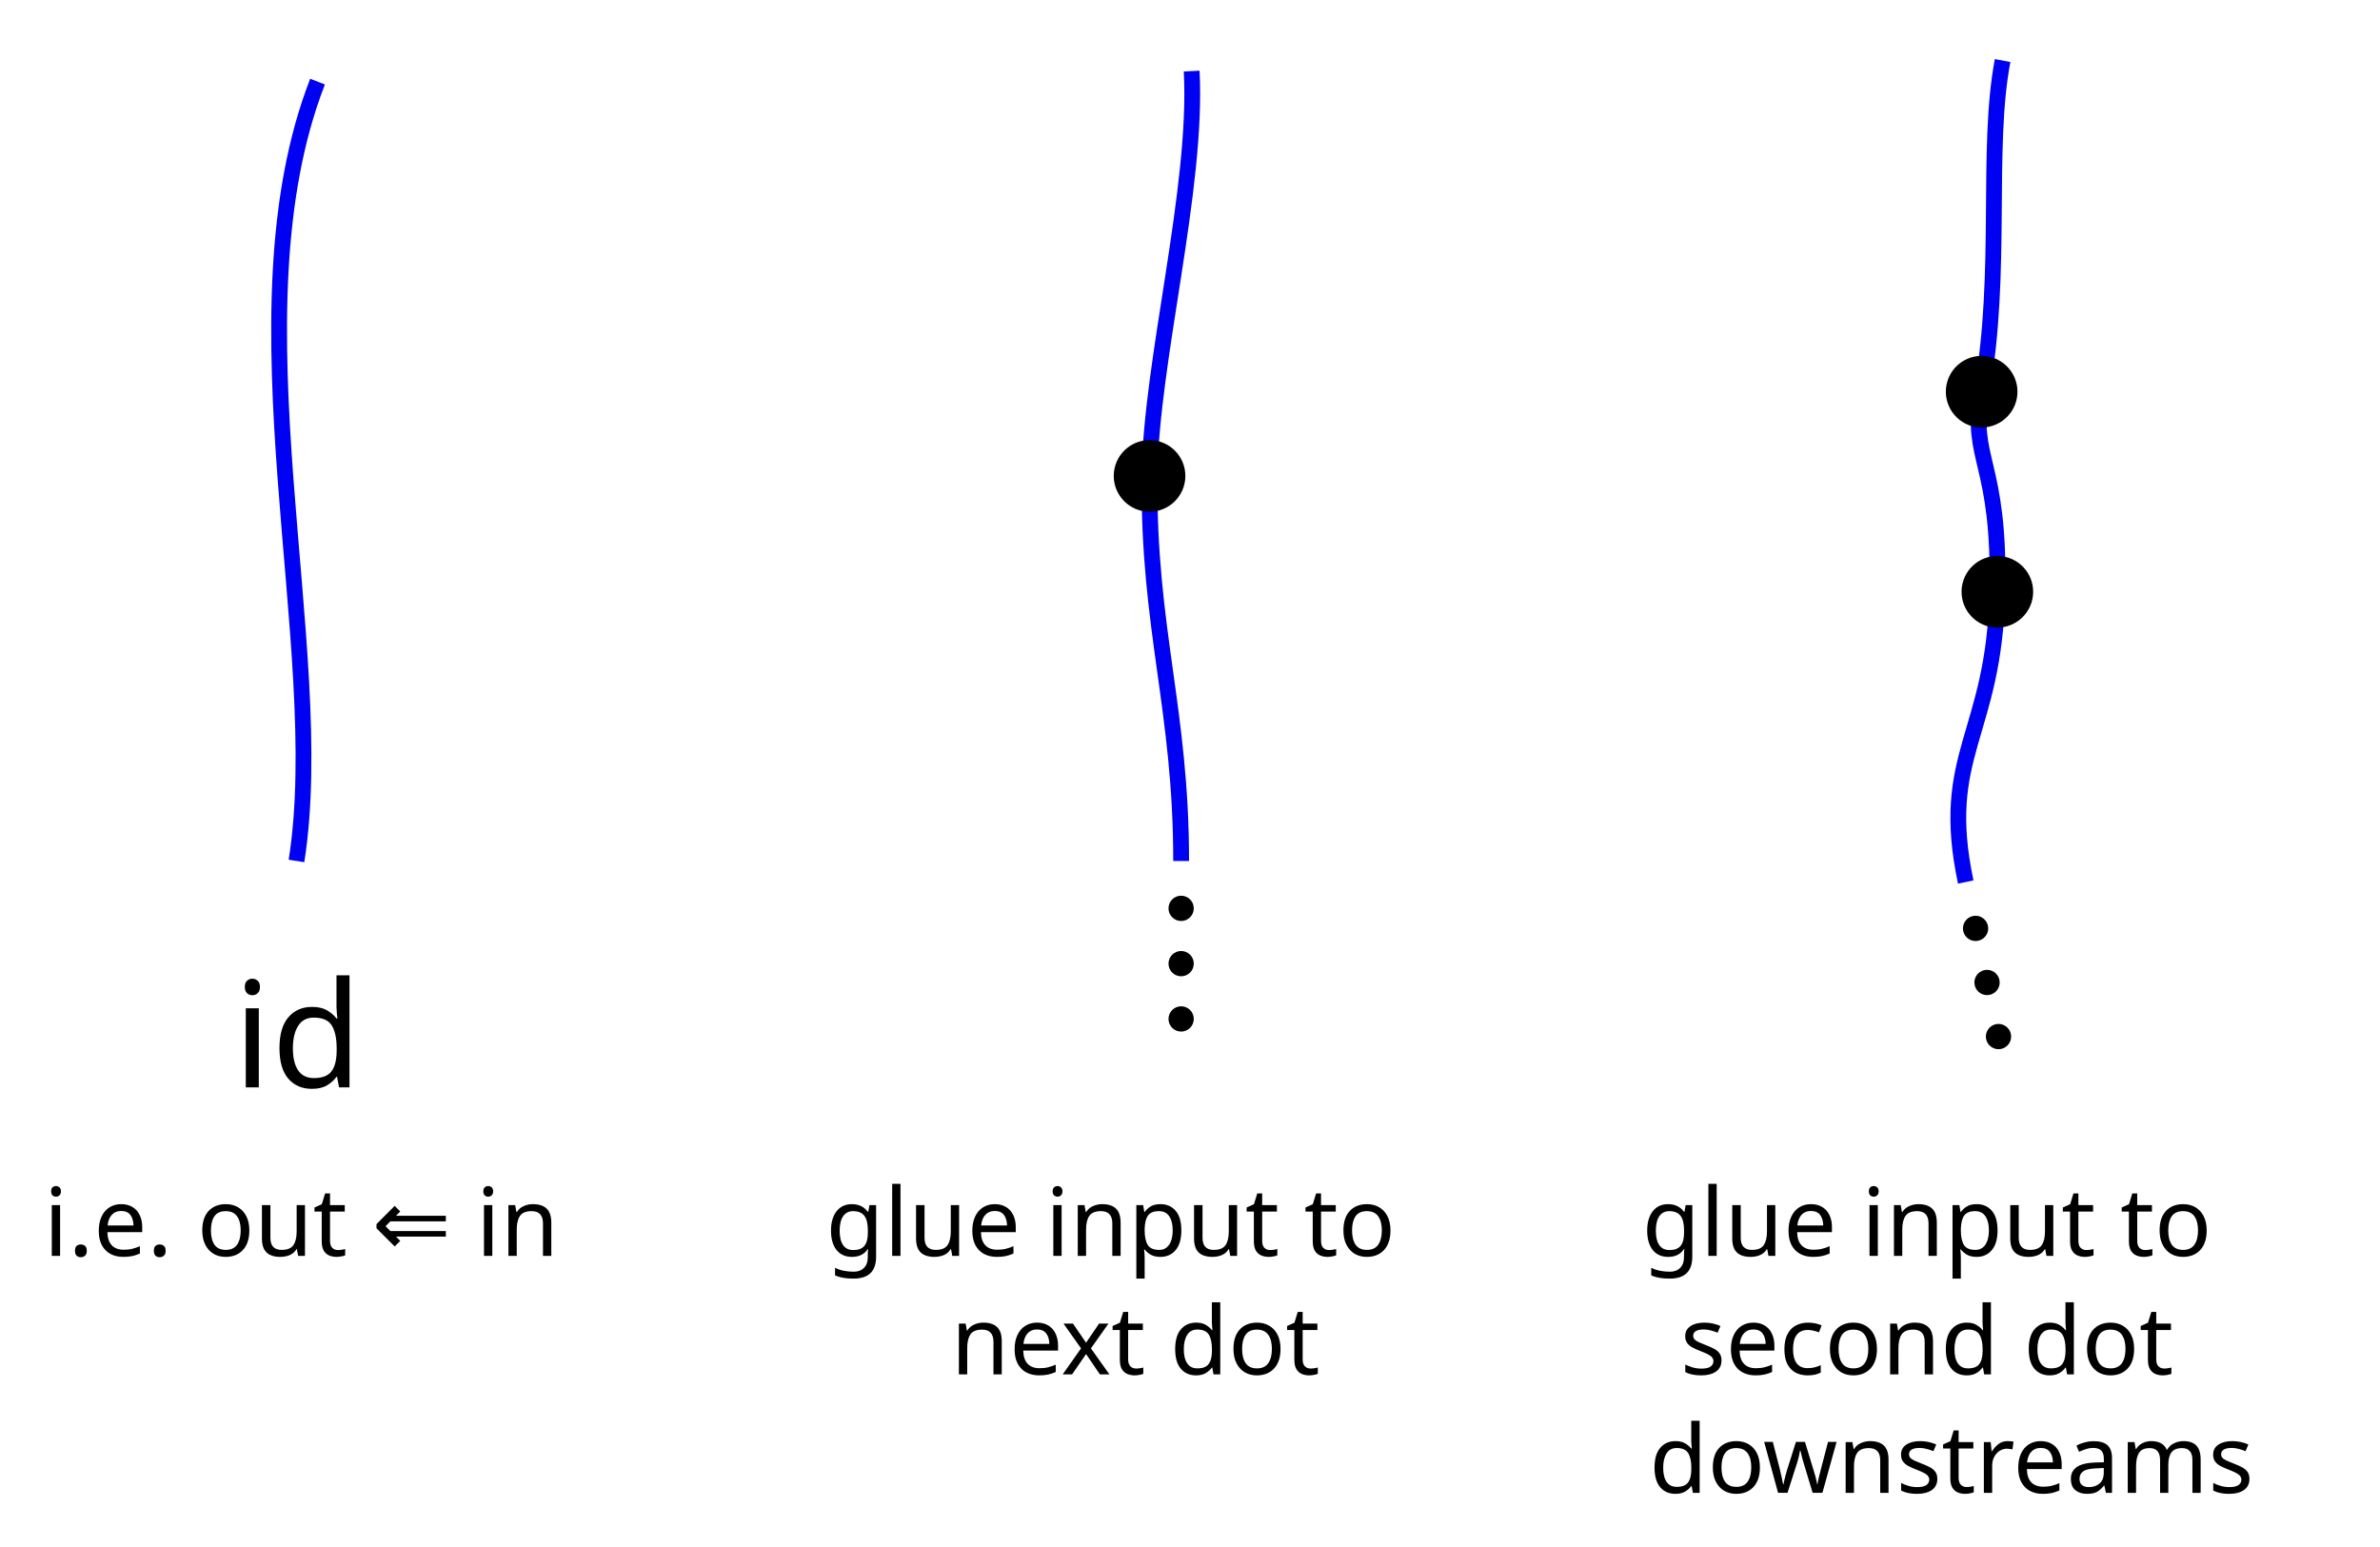
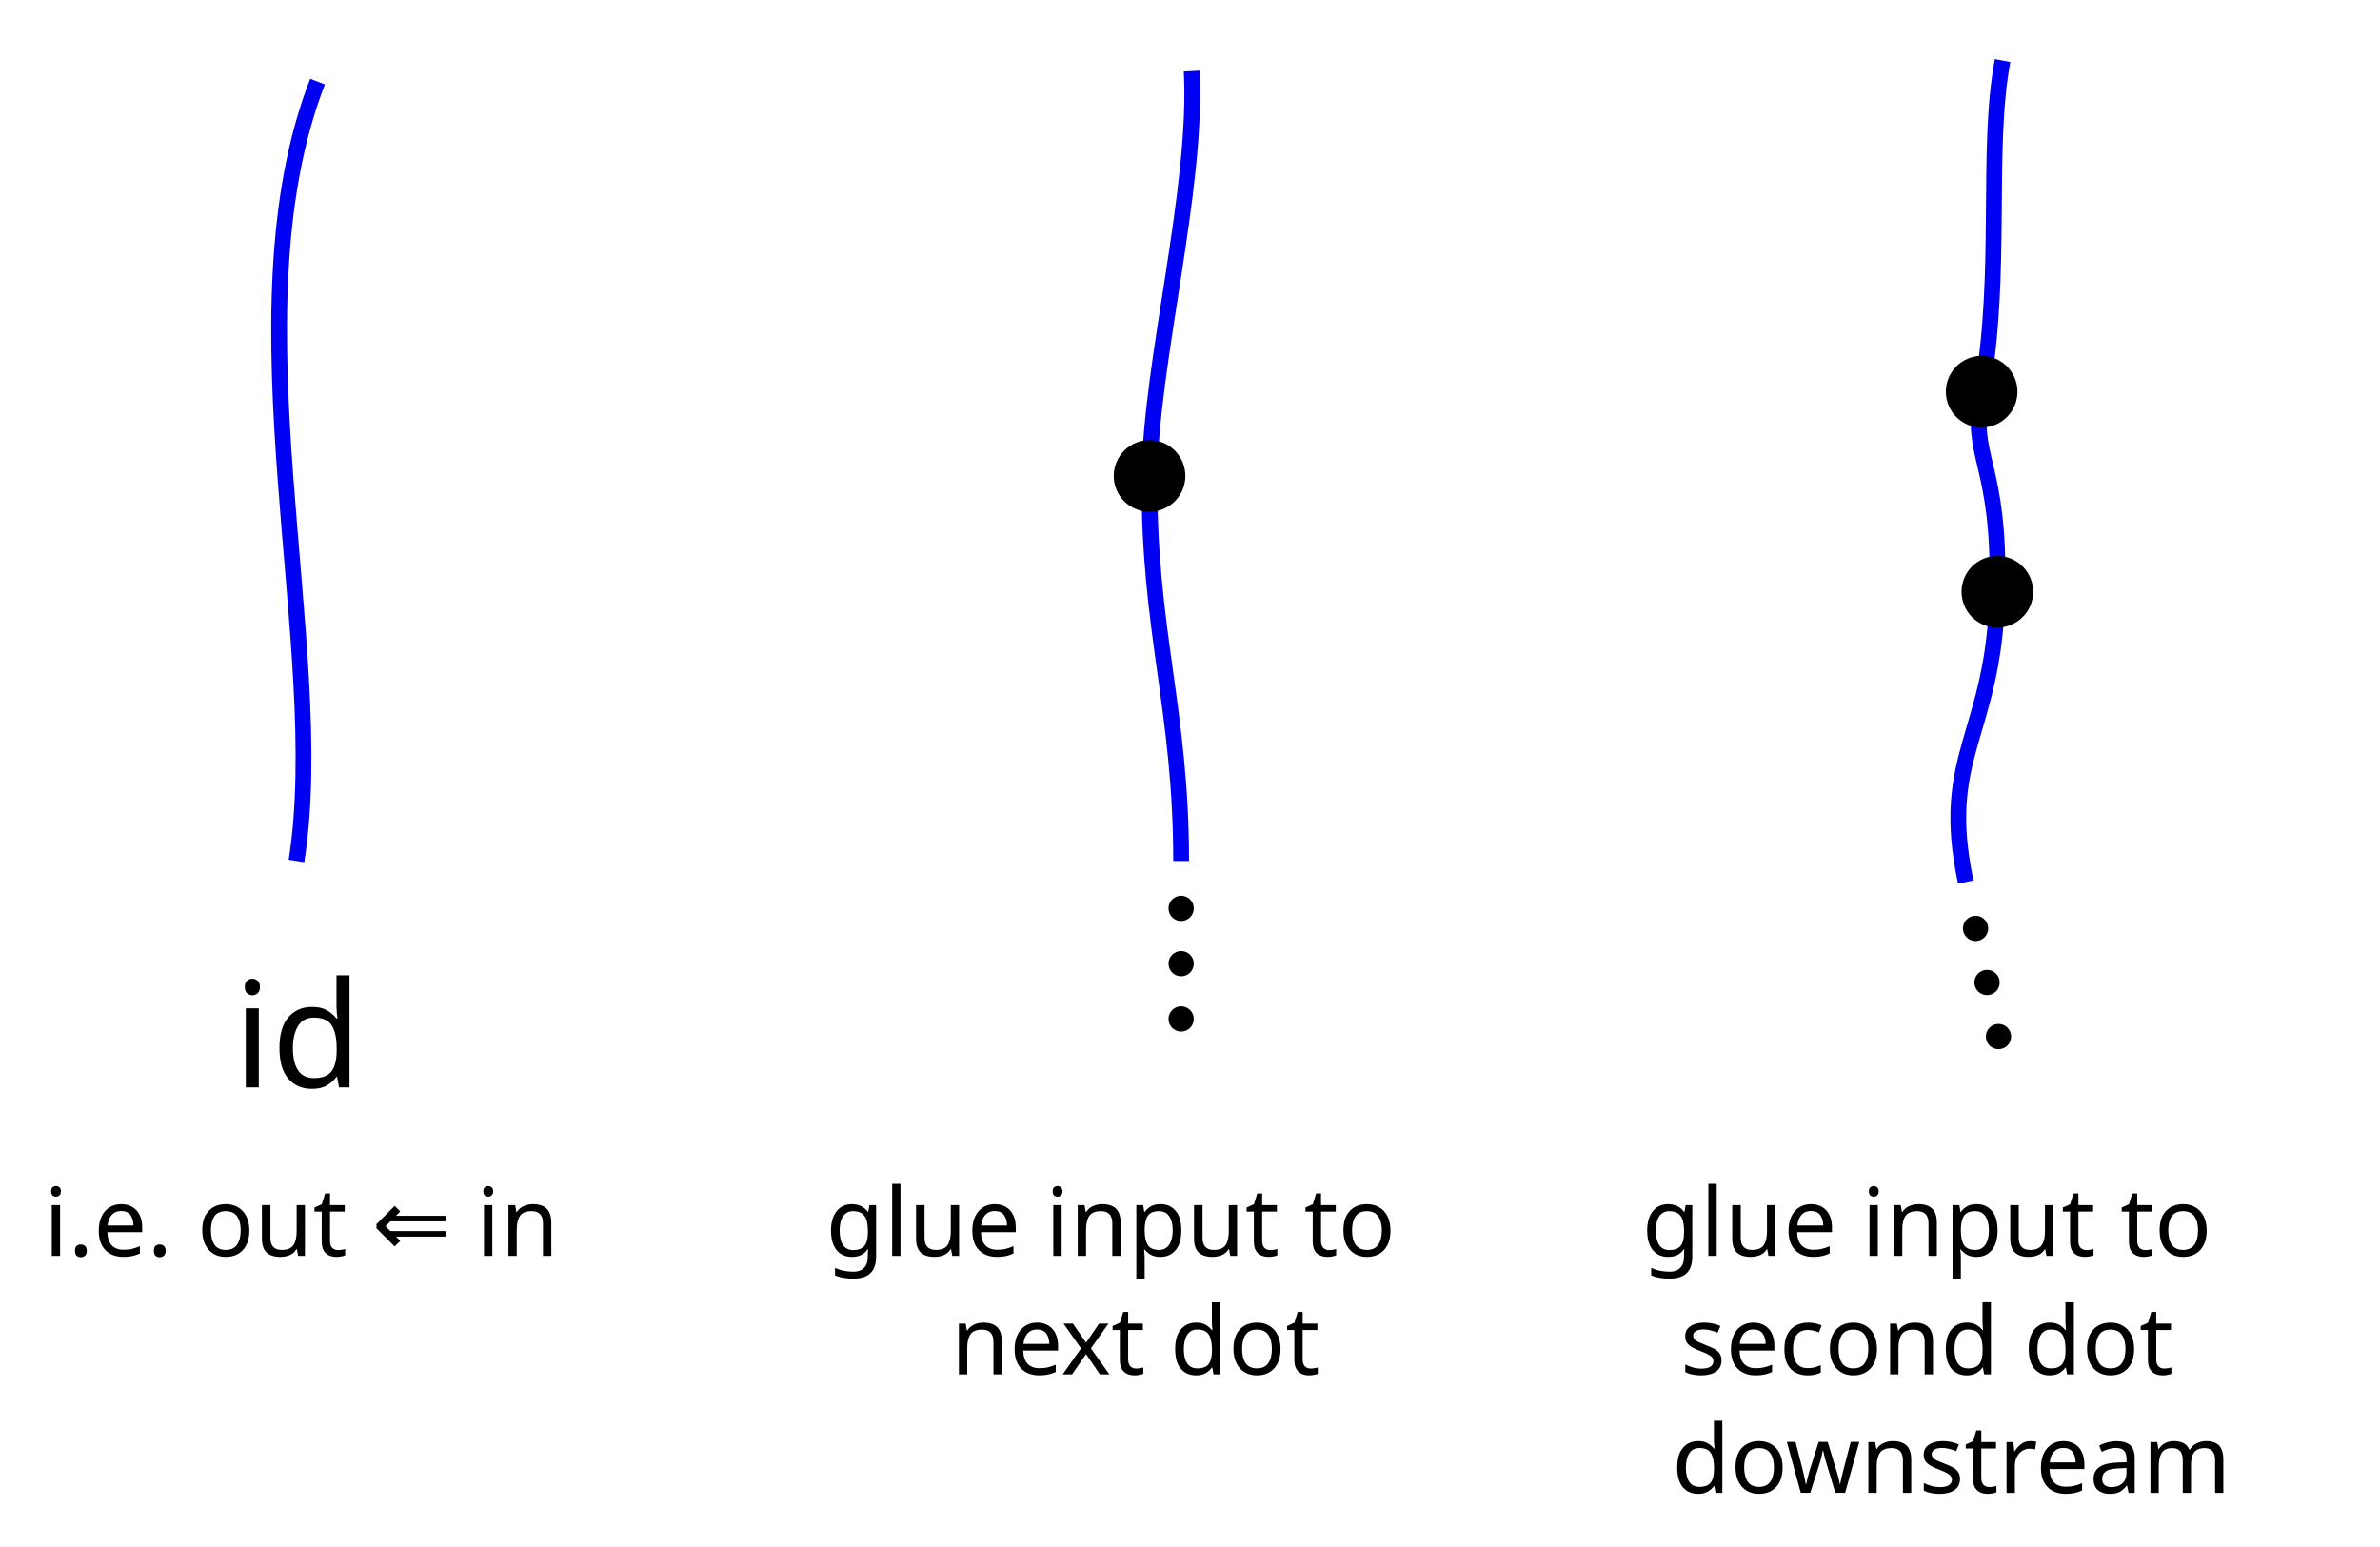
<svg xmlns="http://www.w3.org/2000/svg" width="451.973" height="293.755" id="svg6855" version="1.1">
  <defs id="defs6857">
    <marker orient="auto" refY="0" refX="0" id="DotM" style="overflow:visible">
      <path id="path4522" d="m -2.5,-1 c 0,2.76 -2.24,5 -5,5 -2.76,0 -5,-2.24 -5,-5 0,-2.76 2.24,-5 5,-5 2.76,0 5,2.24 5,5 z" style="fill-rule:evenodd;stroke:#000000;stroke-width:1pt" transform="matrix(0.4,0,0,0.4,2.96,0.4)" />
    </marker>
    <marker orient="auto" refY="0" refX="0" id="DotS" style="overflow:visible">
      <path id="path4525" d="m -2.5,-1 c 0,2.76 -2.24,5 -5,5 -2.76,0 -5,-2.24 -5,-5 0,-2.76 2.24,-5 5,-5 2.76,0 5,2.24 5,5 z" style="fill-rule:evenodd;stroke:#000000;stroke-width:1pt" transform="matrix(0.2,0,0,0.2,1.48,0.2)" />
    </marker>
    <marker style="overflow:visible" id="InfiniteLineEnd" refX="0" refY="0" orient="auto">
      <g id="g4693" style="fill:#000000">
        <circle id="circle4695" r="0.8" cy="0" cx="3" />
        <circle id="circle4697" r="0.8" cy="0" cx="6.5" />
        <circle id="circle4699" r="0.8" cy="0" cx="10" />
      </g>
    </marker>
    <marker orient="auto" refY="0" refX="0" id="DotS-9" style="overflow:visible">
      <path id="path4525-6" d="m -2.5,-1 c 0,2.76 -2.24,5 -5,5 -2.76,0 -5,-2.24 -5,-5 0,-2.76 2.24,-5 5,-5 2.76,0 5,2.24 5,5 z" style="fill-rule:evenodd;stroke:#000000;stroke-width:1pt" transform="matrix(0.2,0,0,0.2,1.48,0.2)" />
    </marker>
    <marker style="overflow:visible" id="InfiniteLineEnd-0" refX="0" refY="0" orient="auto">
      <g id="g4693-7" style="fill:#000000">
        <circle id="circle4695-9" r="0.8" cy="0" cx="3" />
        <circle id="circle4697-3" r="0.8" cy="0" cx="6.5" />
        <circle id="circle4699-3" r="0.8" cy="0" cx="10" />
      </g>
    </marker>
    <marker orient="auto" refY="0" refX="0" id="DotM-2" style="overflow:visible">
      <path id="path4522-7" d="m -2.5,-1 c 0,2.76 -2.24,5 -5,5 -2.76,0 -5,-2.24 -5,-5 0,-2.76 2.24,-5 5,-5 2.76,0 5,2.24 5,5 z" style="fill-rule:evenodd;stroke:#000000;stroke-width:1pt" transform="matrix(0.4,0,0,0.4,2.96,0.4)" />
    </marker>
    <marker style="overflow:visible" id="InfiniteLineEnd-8" refX="0" refY="0" orient="auto">
      <g id="g4693-6" style="fill:#000000">
        <circle id="circle4695-0" r="0.8" cy="0" cx="3" />
        <circle id="circle4697-0" r="0.8" cy="0" cx="6.5" />
        <circle id="circle4699-6" r="0.8" cy="0" cx="10" />
      </g>
    </marker>
  </defs>
  <g id="layer1" transform="translate(-38.69629,-30.86218)">
    <path style="fill:none;stroke:#0000f3;stroke-width:3;stroke-linecap:butt;stroke-linejoin:miter;stroke-miterlimit:4;stroke-opacity:1;stroke-dasharray:none;marker-mid:url(#DotM);marker-end:none" d="M 99,46.362 C 81.718,90.751 101.406,153.846 95,194.362" id="path6863" />
    <path style="color:#000000;fill:none;stroke:#0000f3;stroke-width:3;stroke-linecap:butt;stroke-linejoin:miter;stroke-miterlimit:4;stroke-opacity:1;stroke-dasharray:none;stroke-dashoffset:0;marker:none;marker-mid:url(#DotM);marker-end:url(#InfiniteLineEnd);visibility:visible;display:inline;overflow:visible;enable-background:accumulate" d="m 265,44.362 c 1.195,22.373 -7.795,55.298 -8,77 -0.274,28.976 6,44.136 6,73" id="path6865" />
    <path style="color:#000000;fill:none;stroke:#0000f3;stroke-width:3;stroke-linecap:butt;stroke-linejoin:miter;stroke-miterlimit:4;stroke-opacity:1;stroke-dasharray:none;stroke-dashoffset:0;marker:none;marker-mid:url(#DotM);marker-end:url(#InfiniteLineEnd);visibility:visible;display:inline;overflow:visible;enable-background:accumulate" d="m 419,42.362 c -3.198,16.837 0.085,40.365 -4,63 -2.332,12.924 3.559,12.916 3,38 -0.606,27.192 -11.152,30.696 -6,55" id="path6867" />
    <text xml:space="preserve" style="font-size:28px;font-style:normal;font-variant:normal;font-weight:normal;font-stretch:normal;text-align:start;line-height:125%;letter-spacing:0px;word-spacing:0px;writing-mode:lr-tb;text-anchor:start;fill:#000000;fill-opacity:1;stroke:none;font-family:Sans;-inkscape-font-specification:Sans" x="83" y="237.362" id="text6869">
      <tspan id="tspan6871" x="83" y="237.362">id</tspan>
    </text>
    <text xml:space="preserve" style="font-size:18px;font-style:normal;font-variant:normal;font-weight:normal;font-stretch:normal;text-align:start;line-height:125%;letter-spacing:0px;word-spacing:0px;writing-mode:lr-tb;text-anchor:start;fill:#000000;fill-opacity:1;stroke:none;font-family:Sans;-inkscape-font-specification:Sans" x="47" y="269.362" id="text6873">
      <tspan id="tspan6875" x="47" y="269.362">i.e. out ⇐ in</tspan>
    </text>
    <text id="text7802" y="269.362" x="266" style="font-size:18px;font-style:normal;font-variant:normal;font-weight:normal;font-stretch:normal;text-align:center;line-height:125%;letter-spacing:0px;word-spacing:0px;writing-mode:lr-tb;text-anchor:middle;fill:#000000;fill-opacity:1;stroke:none;font-family:Sans;-inkscape-font-specification:Sans" xml:space="preserve">
      <tspan y="269.362" x="266" id="tspan7804">glue input to</tspan>
      <tspan y="291.862" x="266" id="tspan7806">next dot</tspan>
    </text>
    <text xml:space="preserve" style="font-size:18px;font-style:normal;font-variant:normal;font-weight:normal;font-stretch:normal;text-align:center;line-height:125%;letter-spacing:0px;word-spacing:0px;writing-mode:lr-tb;text-anchor:middle;fill:#000000;fill-opacity:1;stroke:none;font-family:Sans;-inkscape-font-specification:Sans" x="421" y="269.362" id="text7808">
      <tspan id="tspan7810" x="421" y="269.362">glue input to</tspan>
      <tspan id="tspan7812" x="421" y="291.862">second dot</tspan>
-       <tspan x="421" y="314.362" id="tspan7814">downstreams</tspan>
+       <tspan x="421" y="314.362" id="tspan7814">downstream</tspan>
    </text>
  </g>
</svg>
